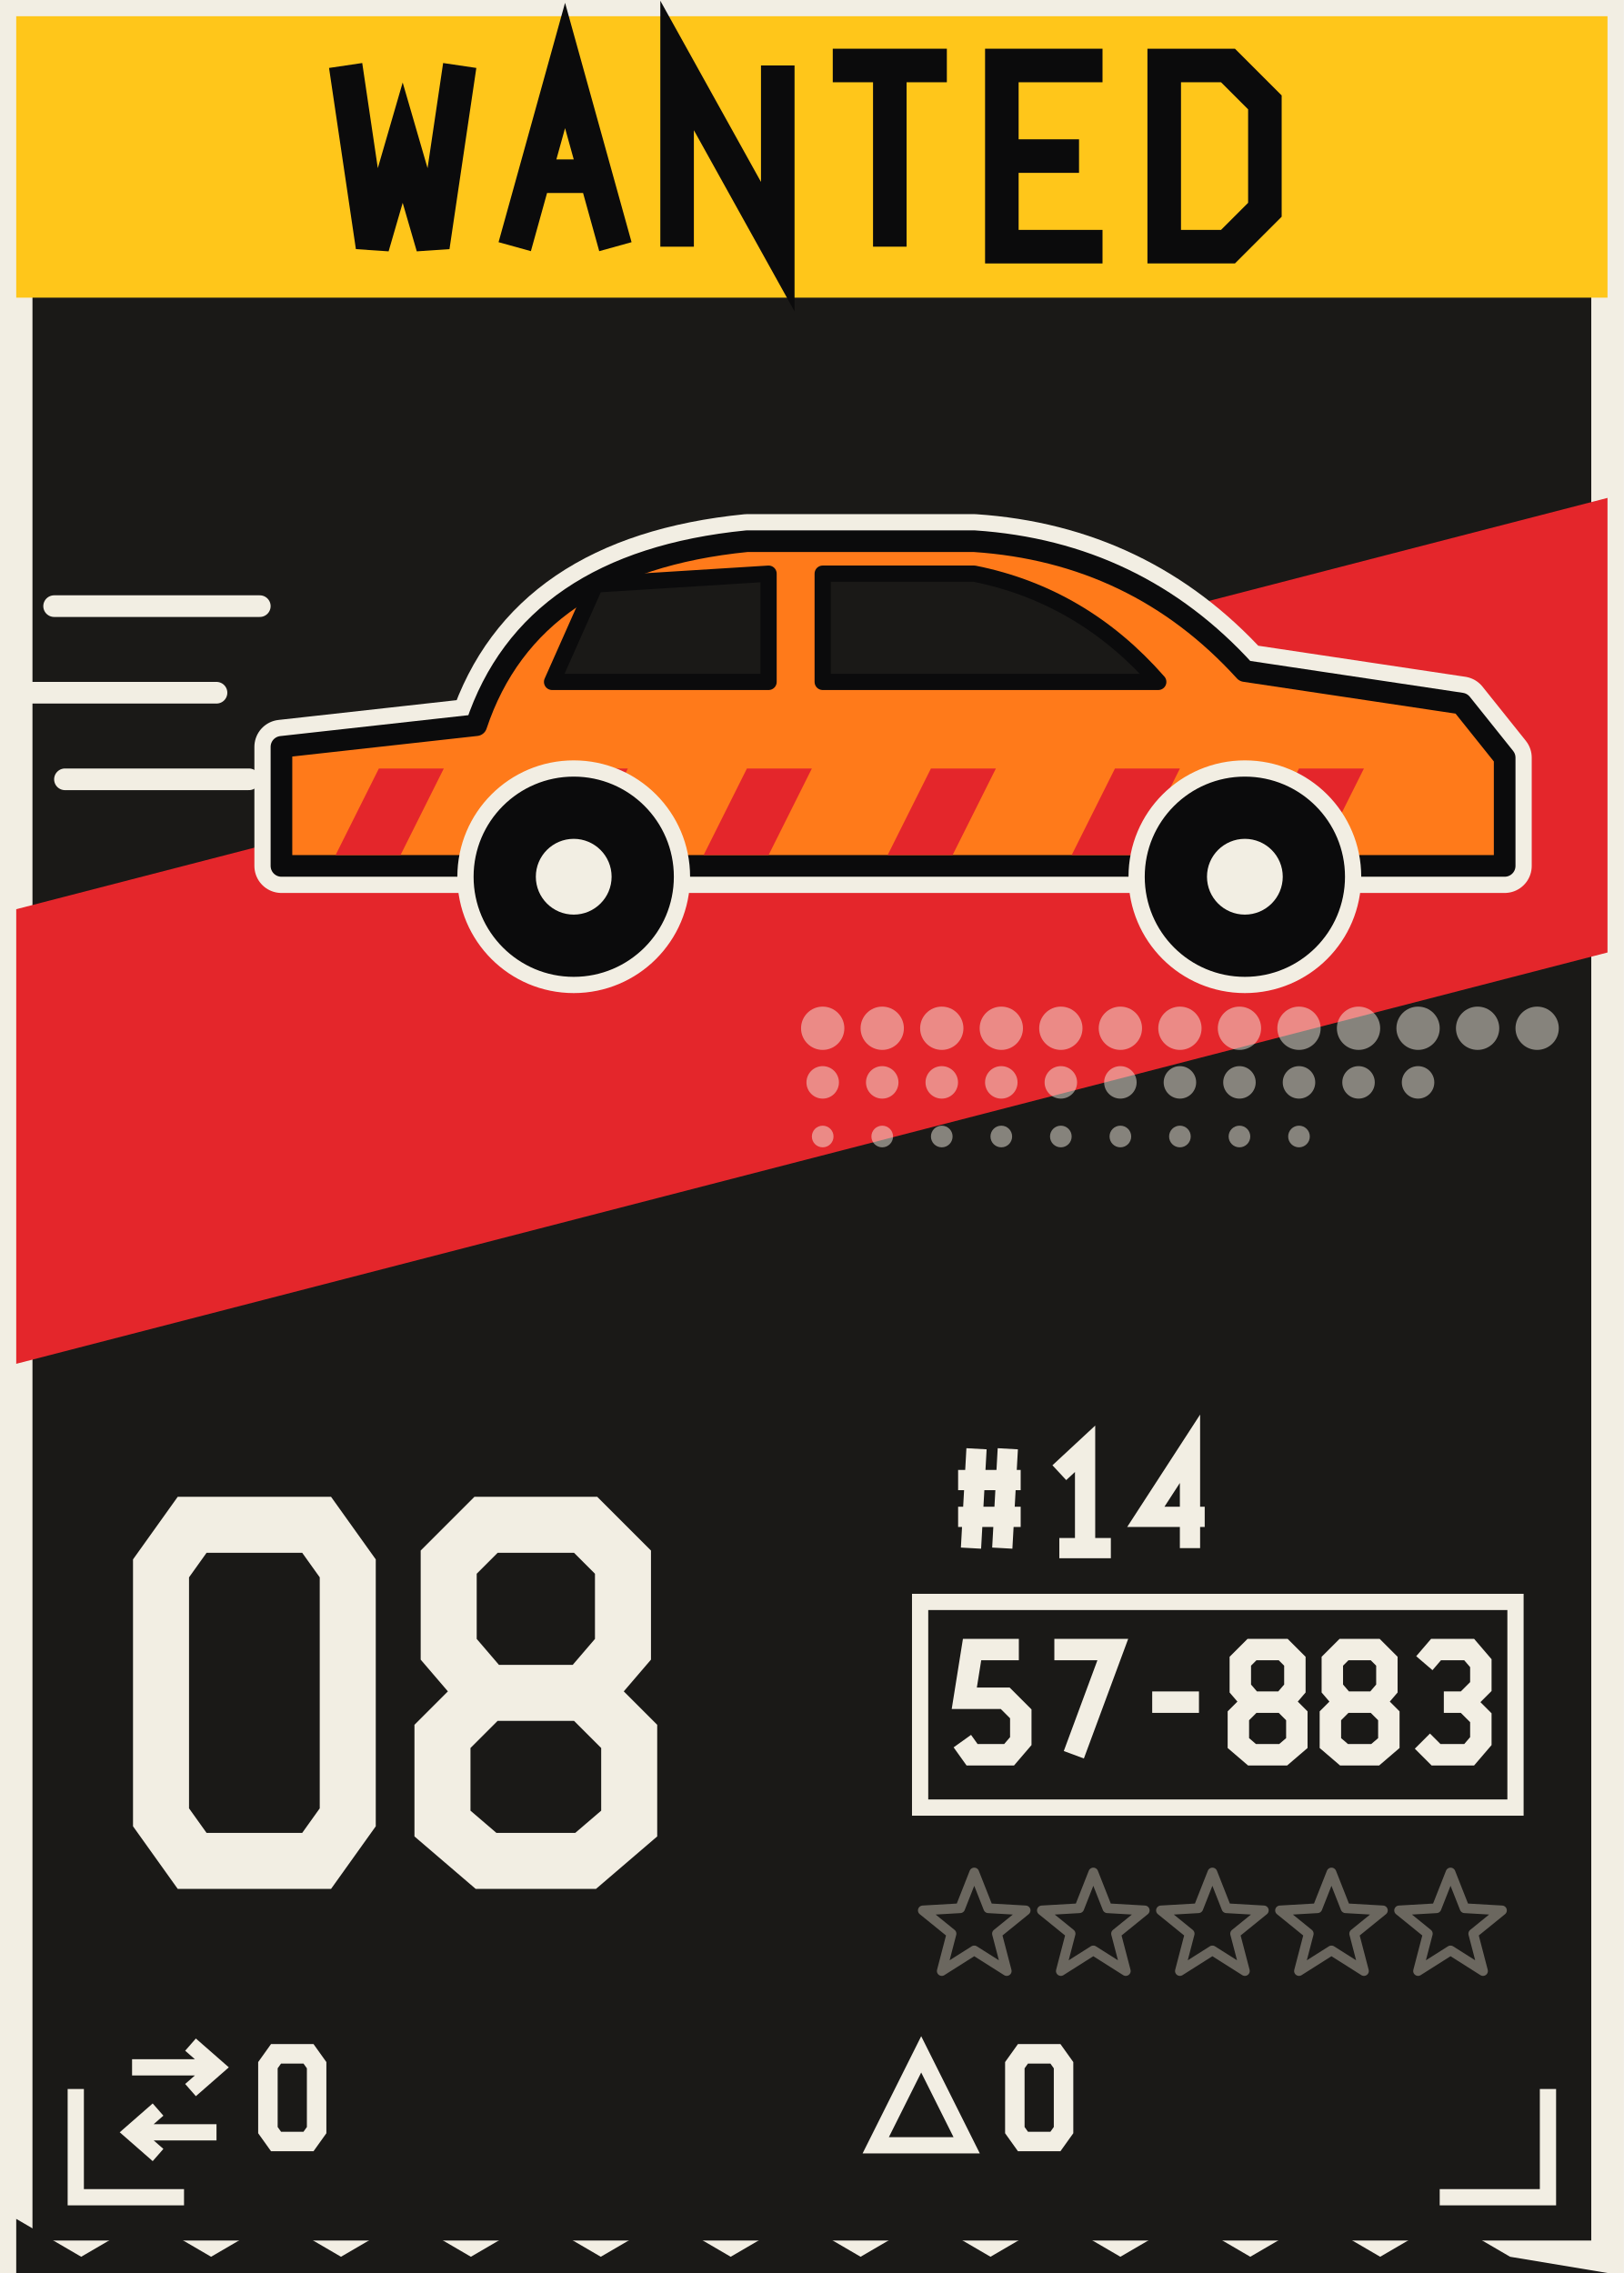
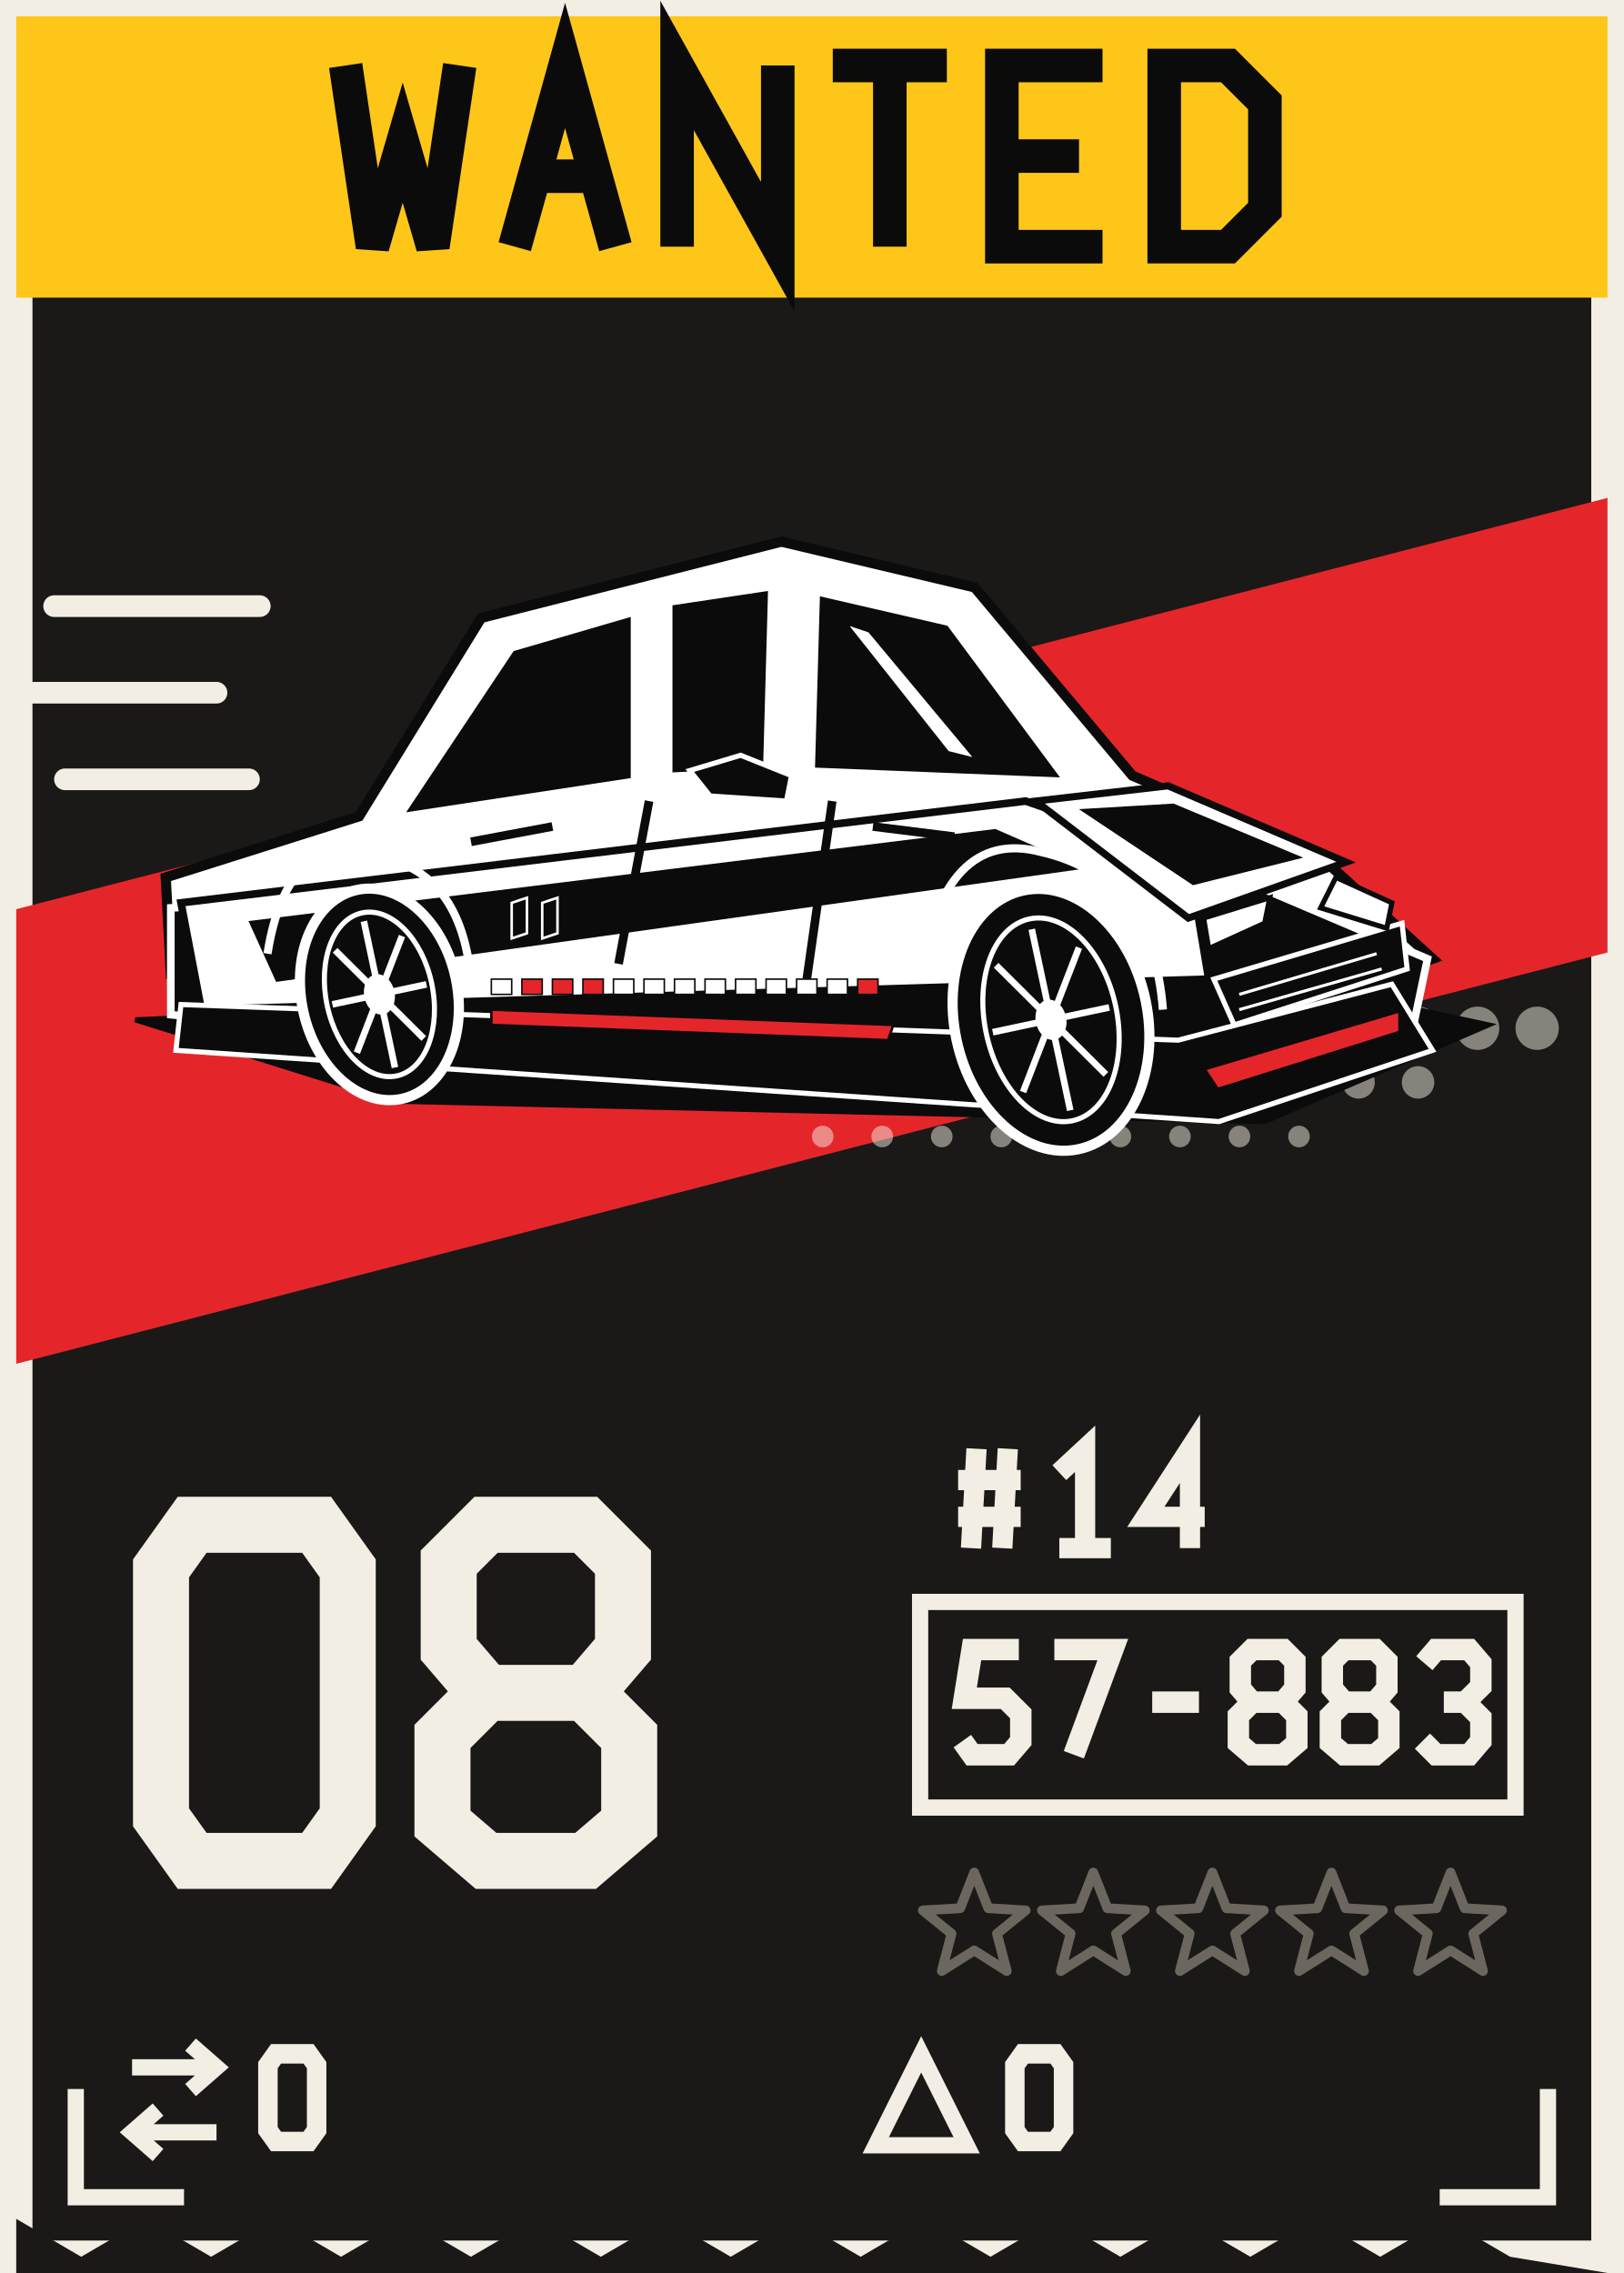
<svg xmlns="http://www.w3.org/2000/svg" viewBox="0 0 300 420" width="300" height="420">
  <rect x="3" y="3" width="294" height="414" fill="#1a1917" stroke="#f2eee3" stroke-width="6" />
  <path d="M14 34V14H34M266 14H286V34M286 386V406H266M34 406H14V386" fill="none" stroke="#f2eee3" stroke-width="3" />
  <rect x="3" y="3" width="294" height="52" fill="#ffc61a" />
  <g fill="none" stroke="#0b0b0c" stroke-width="10" stroke-linejoin="miter" stroke-linecap="butt">
    <path d="M3 5L11 59L20 28L29 59L37 5" transform="translate(62 9) scale(0.62)" />
    <path d="M5 59L20 5L35 59M12 38H28" transform="translate(92 9) scale(0.62)" />
    <path d="M5 59V5L35 59V5" transform="translate(122 9) scale(0.62)" />
    <path d="M3 5H37M20 5V59" transform="translate(152 9) scale(0.62)" />
    <path d="M35 5H5V59H35M5 32H28" transform="translate(182 9) scale(0.62)" />
    <path d="M5 5H24L35 16V48L24 59H5Z" transform="translate(212 9) scale(0.62)" />
  </g>
  <polygon points="3,168 297,92 297,176 3,252" fill="#e4262b" />
  <path d="M10 112H48M6 128H40M12 144H46" fill="none" stroke="#f2eee3" stroke-width="4" stroke-linecap="round" />
  <g fill="#f2eee3" fill-opacity="0.5">
    <circle cx="152" cy="190" r="4" />
    <circle cx="163" cy="190" r="4" />
    <circle cx="174" cy="190" r="4" />
    <circle cx="185" cy="190" r="4" />
    <circle cx="196" cy="190" r="4" />
    <circle cx="207" cy="190" r="4" />
    <circle cx="218" cy="190" r="4" />
    <circle cx="229" cy="190" r="4" />
    <circle cx="240" cy="190" r="4" />
    <circle cx="251" cy="190" r="4" />
    <circle cx="262" cy="190" r="4" />
    <circle cx="273" cy="190" r="4" />
    <circle cx="284" cy="190" r="4" />
    <circle cx="152" cy="200" r="3" />
    <circle cx="163" cy="200" r="3" />
    <circle cx="174" cy="200" r="3" />
    <circle cx="185" cy="200" r="3" />
    <circle cx="196" cy="200" r="3" />
    <circle cx="207" cy="200" r="3" />
    <circle cx="218" cy="200" r="3" />
    <circle cx="229" cy="200" r="3" />
    <circle cx="240" cy="200" r="3" />
    <circle cx="251" cy="200" r="3" />
    <circle cx="262" cy="200" r="3" />
    <circle cx="152" cy="210" r="2" />
    <circle cx="163" cy="210" r="2" />
    <circle cx="174" cy="210" r="2" />
    <circle cx="185" cy="210" r="2" />
    <circle cx="196" cy="210" r="2" />
    <circle cx="207" cy="210" r="2" />
    <circle cx="218" cy="210" r="2" />
    <circle cx="229" cy="210" r="2" />
    <circle cx="240" cy="210" r="2" />
  </g>
-   <g transform="translate(30 0)" stroke-linejoin="round">
-     <path d="M22 160V138L58 134Q68 104 108 100L150 100Q180 102 200 124L240 130L248 140V160Z" fill="#f2eee3" stroke="#f2eee3" stroke-width="10" />
-     <path d="M22 160V138L58 134Q68 104 108 100L150 100Q180 102 200 124L240 130L248 140V160Z" fill="#ff7a1a" stroke="#0b0b0c" stroke-width="4" />
-     <polygon points="32,158 40,142 52,142 44,158" fill="#e4262b" />
-     <polygon points="66,158 74,142 86,142 78,158" fill="#e4262b" />
-     <polygon points="100,158 108,142 120,142 112,158" fill="#e4262b" />
-     <polygon points="134,158 142,142 154,142 146,158" fill="#e4262b" />
-     <polygon points="168,158 176,142 188,142 180,158" fill="#e4262b" />
-     <polygon points="202,158 210,142 222,142 214,158" fill="#e4262b" />
-     <path d="M72 126L80 108L112 106L112 126ZM122 106L150 106Q170 110 184 126L122 126Z" fill="#1a1917" stroke="#0b0b0c" stroke-width="3" />
-     <circle cx="76" cy="162" r="20" fill="#0b0b0c" stroke="#f2eee3" stroke-width="3" />
-     <circle cx="76" cy="162" r="7" fill="#f2eee3" />
-     <circle cx="200" cy="162" r="20" fill="#0b0b0c" stroke="#f2eee3" stroke-width="3" />
-     <circle cx="200" cy="162" r="7" fill="#f2eee3" />
+   <g transform="translate(9 70) scale(.94)">
+     <g stroke-linejoin="miter">
+       <path d="M17 126L68 142L239 146L283 127L232 116Z" fill="#0b0b0c" stroke="#0b0b0c" stroke-width="1" />
+       <path d="M23 98L61 86L85 47L144 32L182 41L213 78L250 94L272 114L230 129L24 117Z" fill="#ffffff" stroke="#0b0b0c" stroke-width="2" />
+       <path d="M24 104L224 94L271 114L267 133L228 145L24 125Z" fill="#0b0b0c" stroke="#ffffff" stroke-width="1.5" />
+       <path d="M26 103L192 83L224 94L228 118L30 124Z" fill="#ffffff" stroke="#0b0b0c" stroke-width="1.5" />
+       <path d="M40 107L186 89L202 96L45 118Z" fill="#0b0b0c" stroke="#0b0b0c" stroke-width="1" />
+       <path d="M69 86L91 53L115 46L115 79ZM122 44L142 41L141 77L122 78ZM151 42L177 48L200 79L150 77Z" fill="#0b0b0c" stroke="#ffffff" stroke-width="1.2" />
+       <path d="M158 49L161 50L181 74L177 73Z" fill="#ffffff" stroke="#ffffff" stroke-width="0.4" />
+       <path d="M118 83L112 115M154 83L149 118M83 91L99 88M162 88L178 90" fill="none" stroke="#0b0b0c" stroke-width="1.7" />
+       <path d="M194 83L220 80L255 95L224 106Z" fill="#ffffff" stroke="#0b0b0c" stroke-width="1.4" />
+       <path d="M204 85L221 84L245 94L225 99Z" fill="#0b0b0c" stroke="#0b0b0c" stroke-width="1" />
+       <path d="M229 118L266 107L267 116L233 127Z" fill="#0b0b0c" stroke="#ffffff" stroke-width="1" />
+       <path d="M234 121L261 113M234 124L262 116" fill="none" stroke="#ffffff" stroke-width="0.6" />
+       <path d="M227 106L240 102L239 107L228 112ZM253 98L264 103L263 108L250 104Z" fill="#ffffff" stroke="#0b0b0c" stroke-width="1" />
+       <path d="M26 123L222 130L264 119L272 132L230 146L25 132Z" fill="#0b0b0c" stroke="#ffffff" stroke-width="1" />
+       <g transform="translate(65 121) rotate(-12)">
+         <ellipse rx="15.33" ry="21" fill="#0b0b0c" stroke="#ffffff" stroke-width="2" />
+         <ellipse rx="10.5" ry="16.38" fill="#0b0b0c" stroke="#ffffff" stroke-width="1" />
+         <path d="M0 -14.7V14.7M-9.45 0H9.45M-6.72 -10.29L6.72 10.29M-6.72 10.29L6.72 -10.29" stroke="#ffffff" stroke-width="1.3" />
+         <ellipse rx="3" ry="4" fill="#ffffff" />
+       </g>
+       <g transform="translate(197 126) rotate(-12)">
+         <ellipse rx="18.98" ry="26" fill="#0b0b0c" stroke="#ffffff" stroke-width="2" />
+         <ellipse rx="13" ry="20.28" fill="#0b0b0c" stroke="#ffffff" stroke-width="1" />
+         <path d="M0 -18.2V18.2M-11.7 0H11.7M-8.32 -12.74L8.32 12.74M-8.32 12.74L8.32 -12.74" stroke="#ffffff" stroke-width="1.3" />
+         <ellipse rx="3" ry="4" fill="#ffffff" />
+       </g>
+       <path d="M43 113Q47 88 65 94Q81 97 83 118M171 118Q176 88 195 93Q217 98 219 124" fill="none" stroke="#ffffff" stroke-width="1.6" />
+       <path d="M126 77L136 74L146 78L145 83L130 82Z" fill="#0b0b0c" stroke="#ffffff" stroke-width="1" />
+       <path d="M87 124L166 127L165 130L87 127Z" fill="#e4262b" stroke="#0b0b0c" stroke-width="0.5" />
+       <path d="M228 136L265 125L265 128L230 139Z" fill="#e4262b" stroke="#e4262b" stroke-width="0.5" />
+     </g>
+     <path d="M91 103l3 -1v7l-3 1Z" fill="#0b0b0c" stroke="#ffffff" stroke-width=".5" />
+     <path d="M97 103l3 -1v7l-3 1Z" fill="#0b0b0c" stroke="#ffffff" stroke-width=".5" />
+     <path d="M87 118h4v3h-4Z" fill="#ffffff" stroke="#0b0b0c" stroke-width=".3" />
+     <path d="M93 118h4v3h-4Z" fill="#e4262b" stroke="#0b0b0c" stroke-width=".3" />
+     <path d="M99 118h4v3h-4Z" fill="#e4262b" stroke="#0b0b0c" stroke-width=".3" />
+     <path d="M105 118h4v3h-4Z" fill="#e4262b" stroke="#0b0b0c" stroke-width=".3" />
+     <path d="M111 118h4v3h-4Z" fill="#ffffff" stroke="#0b0b0c" stroke-width=".3" />
+     <path d="M117 118h4v3h-4Z" fill="#ffffff" stroke="#0b0b0c" stroke-width=".3" />
+     <path d="M123 118h4v3h-4Z" fill="#ffffff" stroke="#0b0b0c" stroke-width=".3" />
+     <path d="M129 118h4v3h-4Z" fill="#ffffff" stroke="#0b0b0c" stroke-width=".3" />
+     <path d="M135 118h4v3h-4Z" fill="#ffffff" stroke="#0b0b0c" stroke-width=".3" />
+     <path d="M141 118h4v3h-4Z" fill="#ffffff" stroke="#0b0b0c" stroke-width=".3" />
+     <path d="M147 118h4v3h-4Z" fill="#ffffff" stroke="#0b0b0c" stroke-width=".3" />
+     <path d="M153 118h4v3h-4Z" fill="#ffffff" stroke="#0b0b0c" stroke-width=".3" />
+     <path d="M159 118h4v3h-4Z" fill="#e4262b" stroke="#0b0b0c" stroke-width=".3" />
  </g>
  <g fill="none" stroke="#f2eee3" stroke-width="9" stroke-linejoin="miter" stroke-linecap="butt">
    <path d="M10 5H30L35 12V52L30 59H10L5 52V12Z" transform="translate(24 276) scale(1.15)" />
    <path d="M12 5H28L34 11V25L28 32H12L6 25V11ZM12 32H28L35 39V53L28 59H12L5 53V39Z" transform="translate(76 276) scale(1.15)" />
  </g>
  <rect x="170" y="296" width="110" height="38" fill="#1a1917" stroke="#f2eee3" stroke-width="3" />
  <g fill="none" stroke="#f2eee3" stroke-width="11" stroke-linejoin="miter" stroke-linecap="butt">
    <path d="M34 5H10L6 30H27L35 38V52L29 59H10L5 52" transform="translate(176 303) scale(0.36)" />
    <path d="M5 5H35L15 59" transform="translate(193 303) scale(0.36)" />
    <path d="M8 32H32" transform="translate(210 303) scale(0.36)" />
    <path d="M12 5H28L34 11V25L28 32H12L6 25V11ZM12 32H28L35 39V53L28 59H12L5 53V39Z" transform="translate(227 303) scale(0.36)" />
    <path d="M12 5H28L34 11V25L28 32H12L6 25V11ZM12 32H28L35 39V53L28 59H12L5 53V39Z" transform="translate(244 303) scale(0.36)" />
    <path d="M6 12L12 5H29L35 12V24L27 32L35 40V52L29 59H12L5 52M16 32H27" transform="translate(261 303) scale(0.36)" />
  </g>
  <g fill="none" stroke="#f2eee3" stroke-width="11" stroke-linejoin="miter" stroke-linecap="butt">
    <path d="M13 5L10 59M30 5L27 59M3 22H37M3 42H37" transform="translate(176 266) scale(0.34)" />
    <path d="M8 18L22 5V59M8 59H36" transform="translate(193 266) scale(0.34)" />
    <path d="M29 59V5L5 42H37" transform="translate(210 266) scale(0.34)" />
  </g>
  <g transform="translate(170 346)" stroke-width="1.8" stroke-linejoin="round">
    <polygon transform="translate(0 0)" points="10,0 12.6,6.6 19.5,7 14.2,11.3 16,18.2 10,14.4 4,18.2 5.8,11.3 0.5,7 7.4,6.6" fill="none" stroke="#6b675f" />
    <polygon transform="translate(22 0)" points="10,0 12.6,6.6 19.5,7 14.2,11.3 16,18.2 10,14.4 4,18.2 5.8,11.3 0.5,7 7.4,6.6" fill="none" stroke="#6b675f" />
    <polygon transform="translate(44 0)" points="10,0 12.6,6.6 19.5,7 14.2,11.3 16,18.2 10,14.4 4,18.2 5.8,11.3 0.5,7 7.4,6.6" fill="none" stroke="#6b675f" />
    <polygon transform="translate(66 0)" points="10,0 12.6,6.6 19.5,7 14.2,11.3 16,18.2 10,14.4 4,18.2 5.8,11.3 0.5,7 7.4,6.6" fill="none" stroke="#6b675f" />
    <polygon transform="translate(88 0)" points="10,0 12.6,6.6 19.5,7 14.2,11.3 16,18.2 10,14.4 4,18.2 5.8,11.3 0.5,7 7.4,6.6" fill="none" stroke="#6b675f" />
  </g>
  <g transform="translate(22 376) scale(0.6)" fill="none" stroke="#f2eee3" stroke-width="5" stroke-linejoin="miter">
    <path d="M4 10H30M22 3L30 10L22 17M30 30H4M12 23L4 30L12 37" />
  </g>
  <g fill="none" stroke="#f2eee3" stroke-width="12" stroke-linejoin="miter" stroke-linecap="butt">
    <path d="M10 5H30L35 12V52L30 59H10L5 52V12Z" transform="translate(48 378) scale(0.3)" />
  </g>
  <g transform="translate(160 376) scale(0.6)" fill="none" stroke="#f2eee3" stroke-width="5" stroke-linejoin="miter">
    <path d="M3 34L17 6L31 34Z" />
  </g>
  <g fill="none" stroke="#f2eee3" stroke-width="12" stroke-linejoin="miter" stroke-linecap="butt">
    <path d="M10 5H30L35 12V52L30 59H10L5 52V12Z" transform="translate(186 378) scale(0.3)" />
  </g>
  <path d="M3 410l12 7l12 -7l12 7l12 -7l12 7l12 -7l12 7l12 -7l12 7l12 -7l12 7l12 -7l12 7l12 -7l12 7l12 -7l12 7l12 -7l12 7l12 -7l12 7l12 -7l12 7L297 420L3 420Z" fill="#1a1917" />
</svg>
